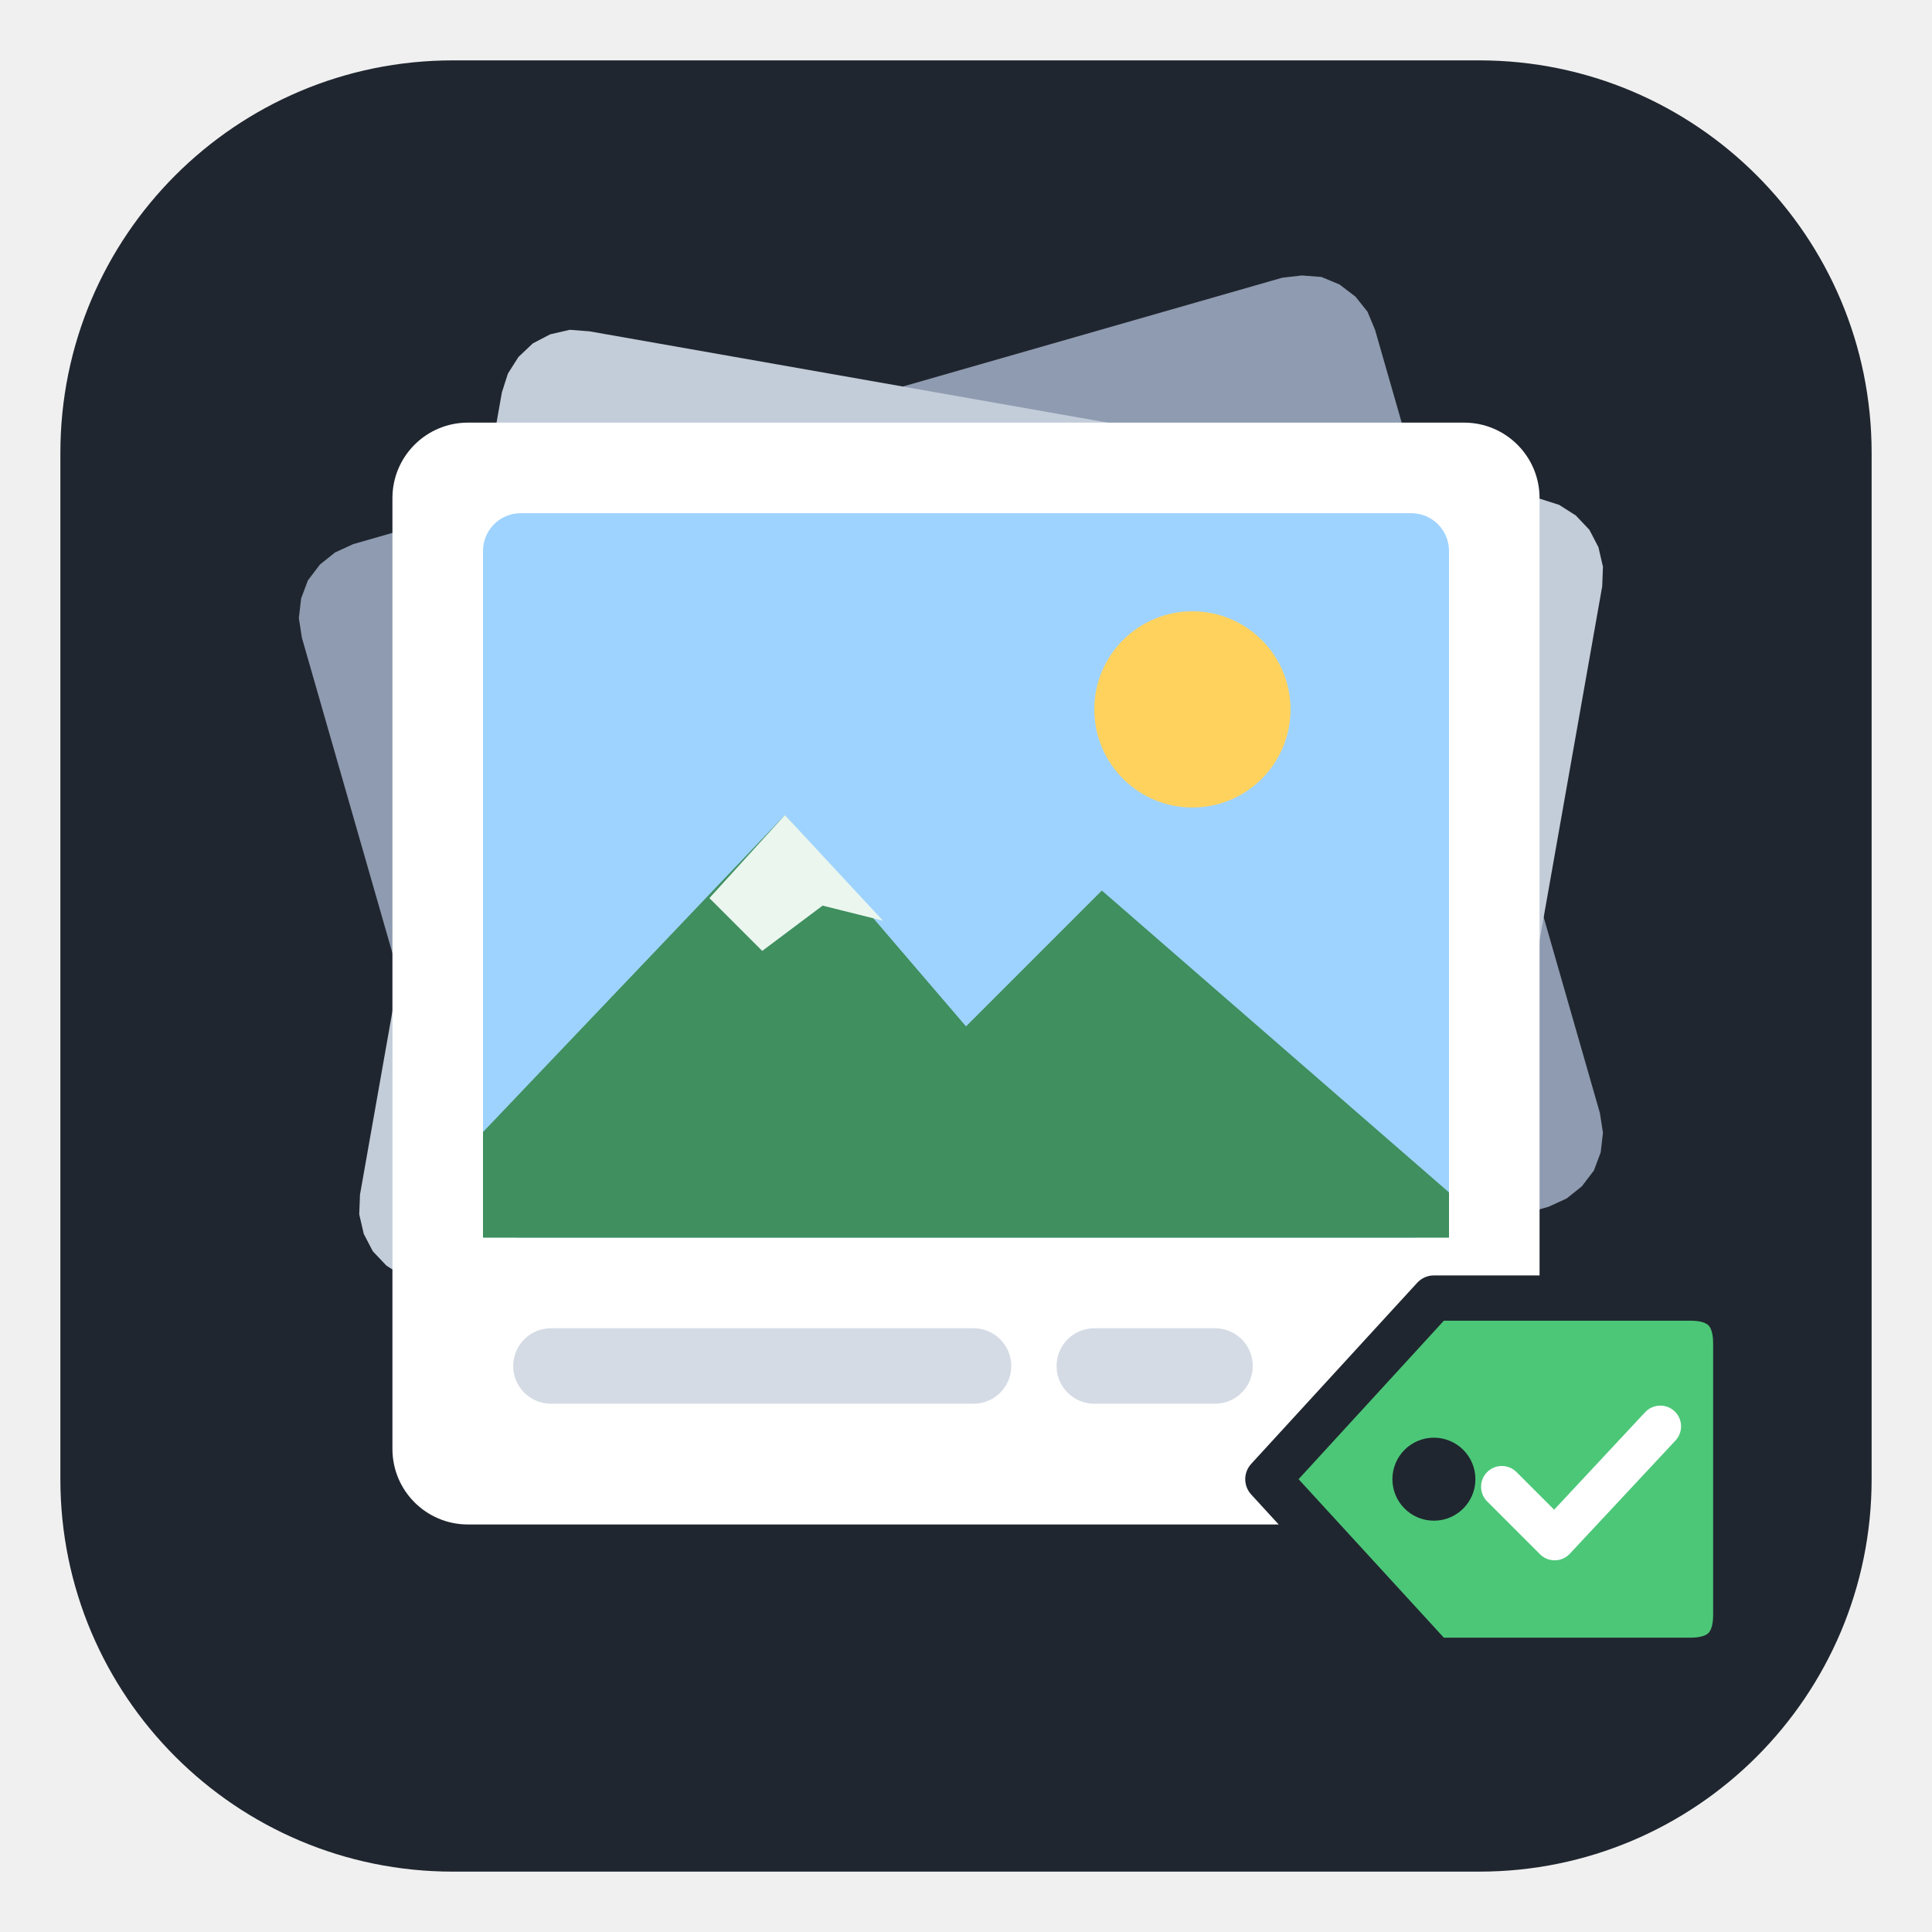
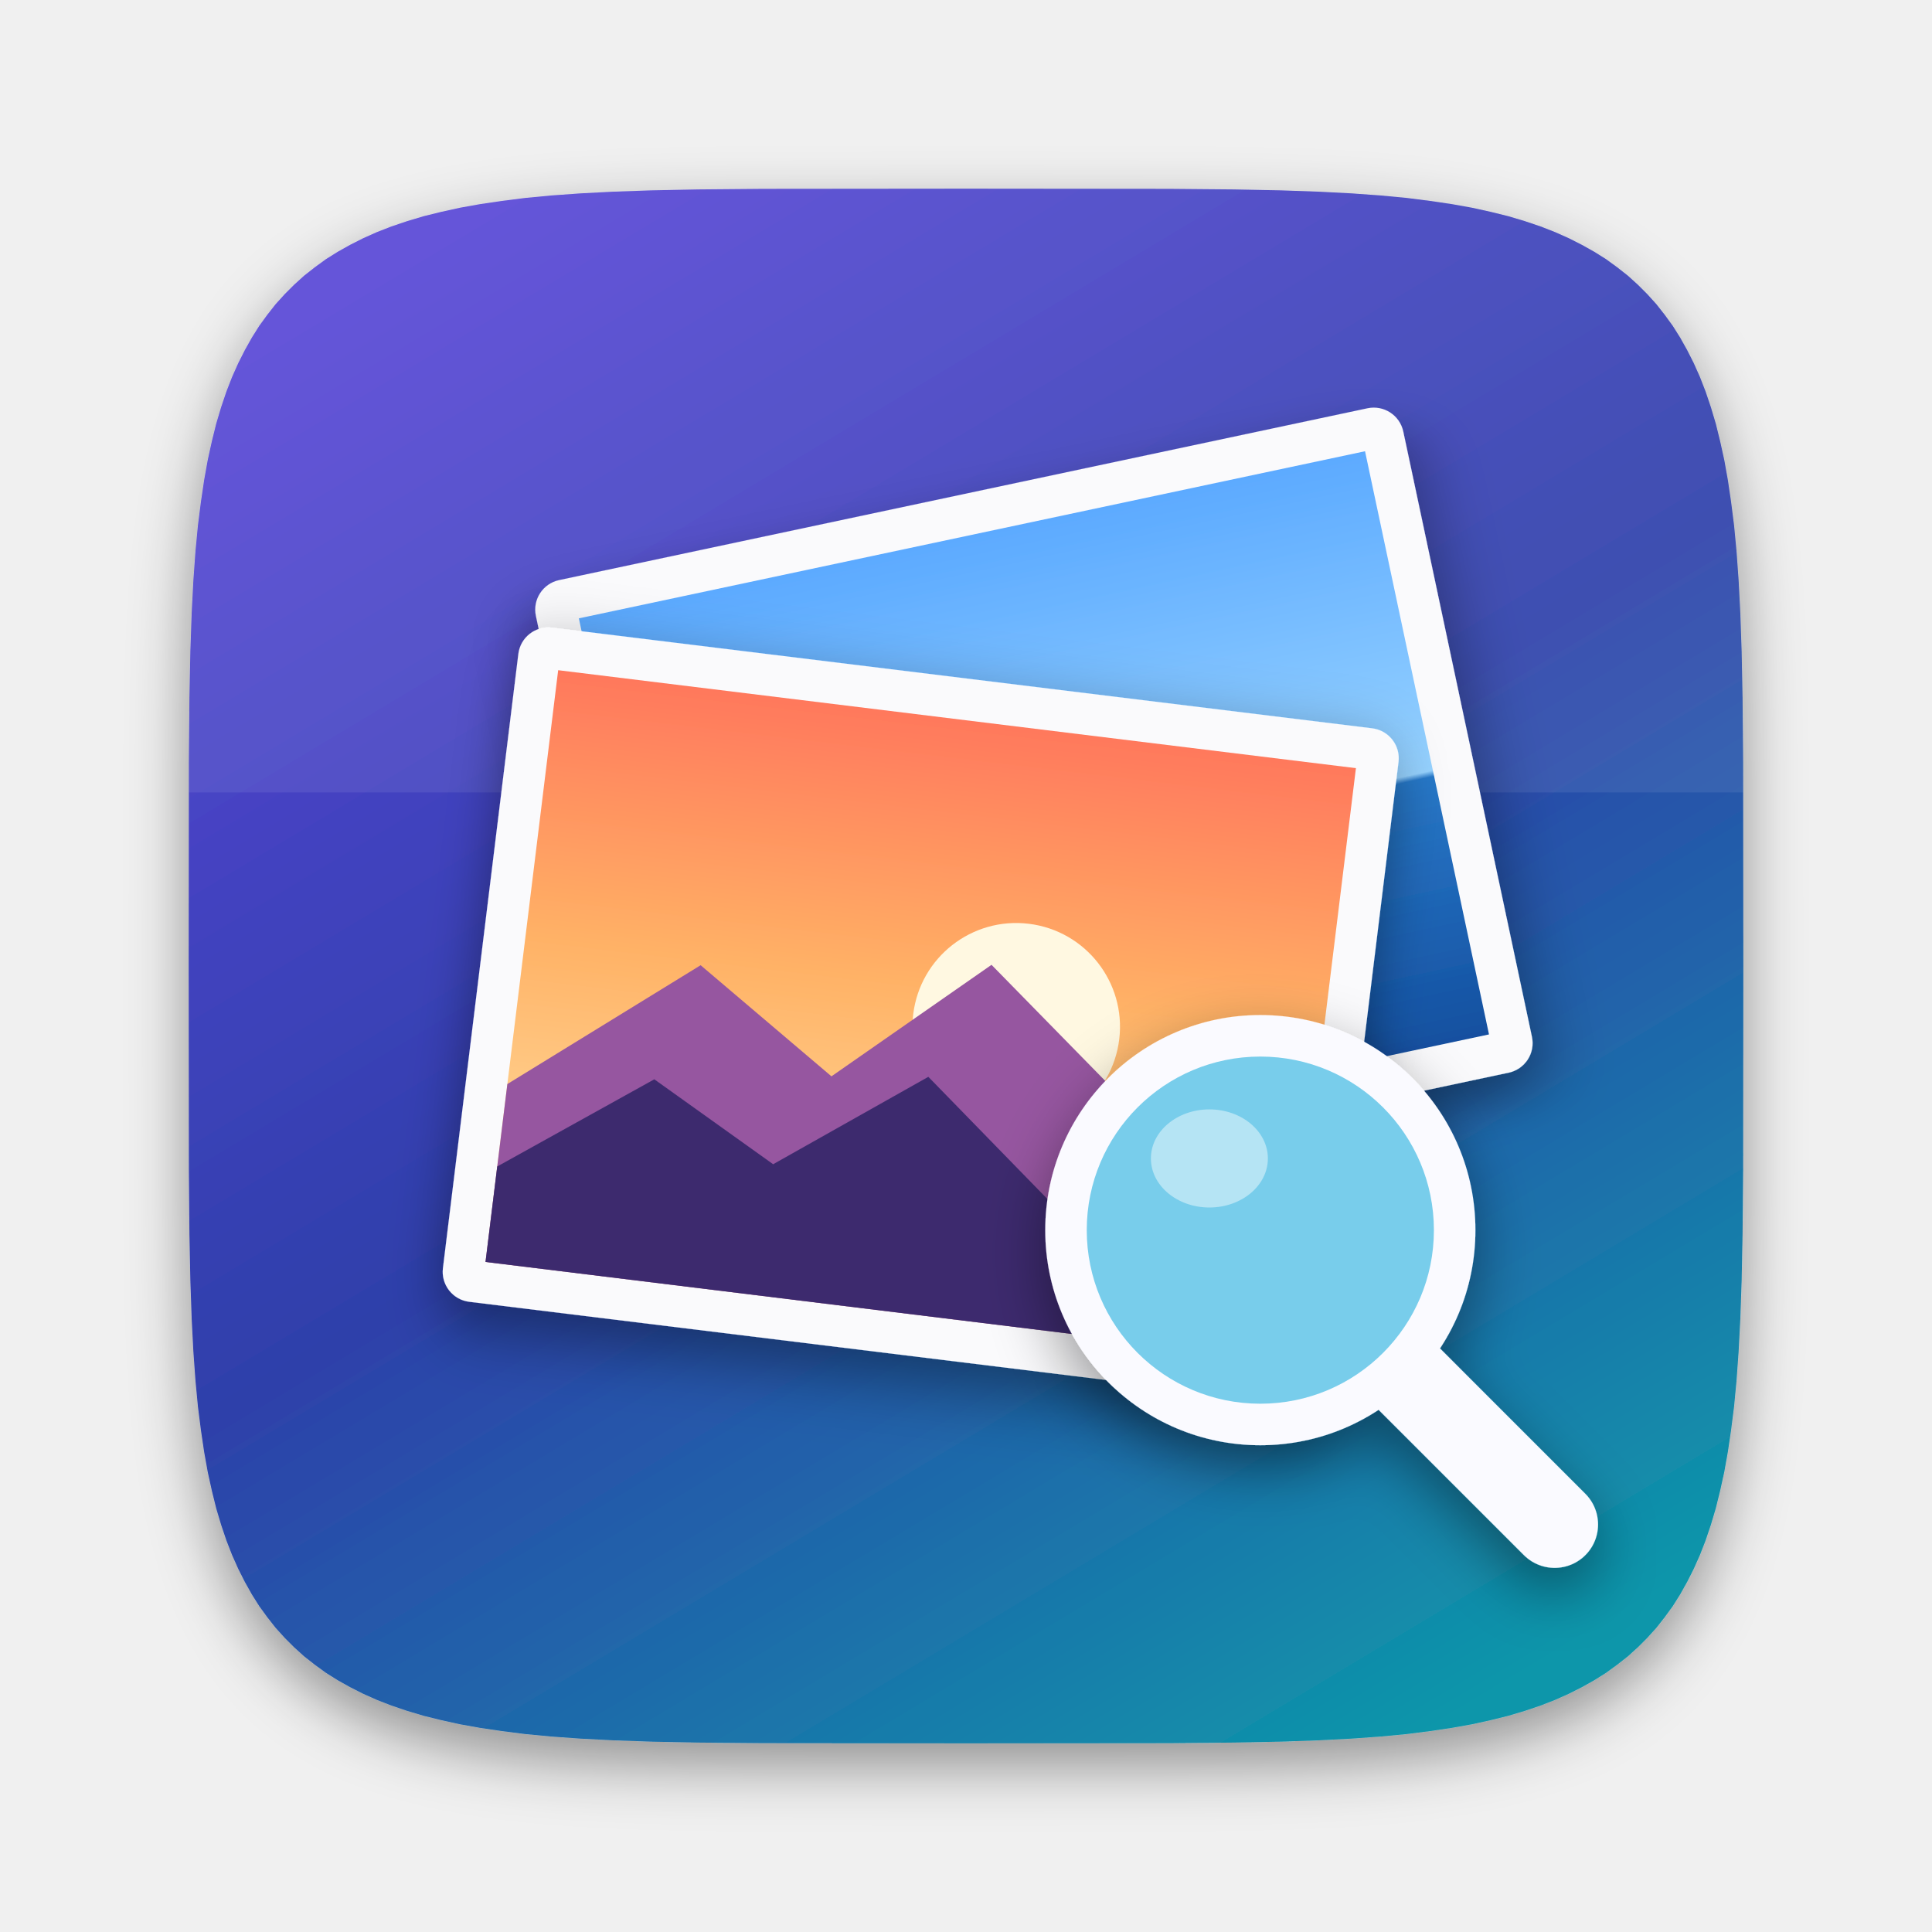
- <svg xmlns="http://www.w3.org/2000/svg" viewBox="0 0 256 256" width="256" height="256">
-   <rect x="8" y="8" width="240" height="240" rx="52" fill="#20262f" />
-   <path d="M169.9 36.8 L172.5 36.5 L175.1 36.7 L177.5 37.7 L179.6 39.3 L181.2 41.3 L182.2 43.7 L212.0 147.5 L212.4 150.1 L212.1 152.7 L211.2 155.1 L209.6 157.2 L207.6 158.8 L205.2 159.9 L82.1 195.2 L79.5 195.5 L76.9 195.3 L74.5 194.3 L72.4 192.7 L70.8 190.7 L69.8 188.3 L40.0 84.5 L39.6 81.9 L39.9 79.3 L40.8 76.9 L42.4 74.8 L44.4 73.2 L46.8 72.1 Z" fill="#8e9bb0" />
-   <path d="M204.1 66.1 L206.6 66.9 L208.8 68.3 L210.6 70.2 L211.8 72.5 L212.4 75.1 L212.3 77.7 L193.5 184.0 L192.7 186.5 L191.3 188.7 L189.4 190.5 L187.1 191.7 L184.5 192.3 L181.9 192.1 L55.9 169.9 L53.4 169.1 L51.2 167.7 L49.4 165.8 L48.2 163.5 L47.6 160.9 L47.7 158.3 L66.5 52.0 L67.3 49.5 L68.7 47.3 L70.6 45.5 L72.9 44.3 L75.5 43.7 L78.1 43.9 Z" fill="#c3ccd9" />
-   <rect x="52" y="56" width="152" height="146" rx="10" fill="#ffffff" />
-   <rect x="64" y="68" width="128" height="96" rx="5" fill="#9fd3ff" />
-   <circle cx="158" cy="94" r="13" fill="#ffd25e" />
-   <path d="M64 164 L64 150 L104 108 L128 136 L146 118 L192 158 L192 164 Z" fill="#3f8f5f" />
-   <path d="M104 108 L117 122 L109 120 L101 126 L94 119 Z" fill="#eaf6ee" />
-   <rect x="68" y="176" width="66" height="10" rx="5" fill="#d5dbe5" />
-   <rect x="140" y="176" width="26" height="10" rx="5" fill="#d5dbe5" />
-   <path d="M168 196 L190 172 L224 172 Q230 172 230 178 L230 214 Q230 220 224 220 L190 220 Z" fill="#4cc778" stroke="#20262f" stroke-width="6" stroke-linejoin="round" />
-   <circle cx="190" cy="196" r="5.5" fill="#20262f" />
-   <path d="M199 197 l7 7 l14 -15" fill="none" stroke="#ffffff" stroke-width="5.5" stroke-linecap="round" stroke-linejoin="round" />
+ <svg xmlns="http://www.w3.org/2000/svg" viewBox="0 0 1024 1024" width="1024" height="1024">
+   <defs>
+     <linearGradient id="bg" x1="0.2" y1="0" x2="0.8" y2="1">
+       <stop offset="0" stop-color="#5846d6" />
+       <stop offset="0.5" stop-color="#2e40aa" />
+       <stop offset="1" stop-color="#0e96aa" />
+     </linearGradient>
+     <linearGradient id="sky" x1="0" y1="0" x2="0" y2="1">
+       <stop offset="0" stop-color="#ff785c" />
+       <stop offset="0.45" stop-color="#ffb266" />
+       <stop offset="1" stop-color="#ffe6aa" />
+     </linearGradient>
+     <linearGradient id="sea" x1="0" y1="0" x2="0" y2="1">
+       <stop offset="0" stop-color="#5caaff" />
+       <stop offset="0.55" stop-color="#96d2ff" />
+       <stop offset="0.56" stop-color="#2878c8" />
+       <stop offset="1" stop-color="#1450a0" />
+     </linearGradient>
+     <filter id="sh" x="-20%" y="-20%" width="140%" height="150%">
+       <feDropShadow dx="0" dy="12" stdDeviation="16" flood-opacity="0.4" />
+     </filter>
+     <clipPath id="sq">
+       <path d="M924.0,512.0 L923.9,619.7 L923.6,654.0 L923.1,679.0 L922.4,699.2 L921.5,716.5 L920.4,731.8 L919.1,745.5 L917.5,758.1 L915.8,769.6 L913.9,780.2 L911.7,790.2 L909.4,799.5 L906.8,808.2 L904.0,816.5 L901.0,824.2 L897.7,831.6 L894.2,838.5 L890.5,845.1 L886.6,851.3 L882.3,857.2 L877.9,862.8 L873.1,868.1 L868.1,873.1 L862.8,877.9 L857.2,882.3 L851.3,886.6 L845.1,890.5 L838.5,894.2 L831.6,897.7 L824.2,901.0 L816.5,904.0 L808.2,906.8 L799.5,909.4 L790.2,911.7 L780.2,913.9 L769.6,915.8 L758.1,917.5 L745.5,919.1 L731.8,920.4 L716.5,921.5 L699.2,922.4 L679.0,923.1 L654.0,923.6 L619.7,923.9 L512.0,924.0 L404.3,923.9 L370.0,923.6 L345.0,923.1 L324.8,922.4 L307.5,921.5 L292.2,920.4 L278.5,919.1 L265.9,917.5 L254.4,915.8 L243.8,913.9 L233.8,911.7 L224.5,909.4 L215.8,906.8 L207.5,904.0 L199.8,901.0 L192.4,897.7 L185.5,894.2 L178.9,890.5 L172.7,886.6 L166.8,882.3 L161.2,877.9 L155.9,873.1 L150.9,868.1 L146.1,862.8 L141.7,857.2 L137.4,851.3 L133.5,845.1 L129.8,838.5 L126.3,831.6 L123.0,824.2 L120.0,816.5 L117.2,808.2 L114.6,799.5 L112.3,790.2 L110.1,780.2 L108.2,769.6 L106.5,758.1 L104.9,745.5 L103.6,731.8 L102.5,716.5 L101.6,699.2 L100.9,679.0 L100.4,654.0 L100.1,619.7 L100.0,512.0 L100.1,404.3 L100.4,370.0 L100.9,345.0 L101.6,324.8 L102.5,307.5 L103.6,292.2 L104.9,278.5 L106.5,265.9 L108.2,254.4 L110.1,243.8 L112.3,233.8 L114.6,224.5 L117.2,215.8 L120.0,207.5 L123.0,199.8 L126.3,192.4 L129.8,185.5 L133.5,178.9 L137.4,172.7 L141.7,166.8 L146.1,161.2 L150.9,155.9 L155.9,150.9 L161.2,146.1 L166.8,141.7 L172.7,137.4 L178.9,133.5 L185.5,129.8 L192.4,126.3 L199.8,123.0 L207.5,120.0 L215.8,117.2 L224.5,114.6 L233.8,112.3 L243.8,110.1 L254.4,108.2 L265.9,106.5 L278.5,104.9 L292.2,103.6 L307.5,102.5 L324.8,101.6 L345.0,100.9 L370.0,100.4 L404.3,100.1 L512.0,100.0 L619.7,100.1 L654.0,100.4 L679.0,100.9 L699.2,101.6 L716.5,102.5 L731.8,103.6 L745.5,104.9 L758.1,106.5 L769.6,108.2 L780.2,110.1 L790.2,112.3 L799.5,114.6 L808.2,117.2 L816.5,120.0 L824.2,123.0 L831.6,126.3 L838.5,129.8 L845.1,133.5 L851.3,137.4 L857.2,141.7 L862.8,146.1 L868.1,150.9 L873.1,155.9 L877.9,161.2 L882.3,166.8 L886.6,172.7 L890.5,178.9 L894.2,185.5 L897.7,192.4 L901.0,199.8 L904.0,207.5 L906.8,215.8 L909.4,224.5 L911.7,233.8 L913.9,243.8 L915.8,254.4 L917.5,265.9 L919.1,278.5 L920.4,292.2 L921.5,307.5 L922.4,324.8 L923.1,345.0 L923.6,370.0 L923.9,404.3 Z" />
+     </clipPath>
+   </defs>
+   <path d="M924.0,512.0 L923.9,619.7 L923.6,654.0 L923.1,679.0 L922.4,699.2 L921.5,716.5 L920.4,731.8 L919.1,745.5 L917.5,758.1 L915.8,769.6 L913.9,780.2 L911.7,790.2 L909.4,799.5 L906.8,808.2 L904.0,816.5 L901.0,824.2 L897.7,831.6 L894.2,838.5 L890.5,845.1 L886.6,851.3 L882.3,857.2 L877.9,862.8 L873.1,868.1 L868.1,873.1 L862.8,877.9 L857.2,882.3 L851.3,886.6 L845.1,890.5 L838.5,894.2 L831.6,897.7 L824.2,901.0 L816.5,904.0 L808.2,906.8 L799.5,909.4 L790.2,911.7 L780.2,913.9 L769.6,915.8 L758.1,917.5 L745.5,919.1 L731.8,920.4 L716.5,921.5 L699.2,922.4 L679.0,923.1 L654.0,923.6 L619.7,923.9 L512.0,924.0 L404.3,923.9 L370.0,923.6 L345.0,923.1 L324.8,922.4 L307.5,921.5 L292.2,920.4 L278.5,919.1 L265.9,917.5 L254.4,915.8 L243.8,913.9 L233.8,911.7 L224.5,909.4 L215.8,906.8 L207.5,904.0 L199.8,901.0 L192.4,897.7 L185.5,894.2 L178.9,890.5 L172.7,886.6 L166.8,882.3 L161.2,877.9 L155.9,873.1 L150.9,868.1 L146.1,862.8 L141.7,857.2 L137.4,851.3 L133.5,845.1 L129.8,838.5 L126.3,831.6 L123.0,824.2 L120.0,816.5 L117.2,808.2 L114.6,799.5 L112.3,790.2 L110.1,780.2 L108.2,769.6 L106.5,758.1 L104.9,745.5 L103.6,731.8 L102.5,716.5 L101.6,699.2 L100.9,679.0 L100.4,654.0 L100.1,619.7 L100.0,512.0 L100.1,404.3 L100.4,370.0 L100.9,345.0 L101.6,324.8 L102.5,307.5 L103.6,292.2 L104.9,278.5 L106.5,265.9 L108.2,254.4 L110.1,243.8 L112.3,233.8 L114.6,224.5 L117.2,215.8 L120.0,207.5 L123.0,199.8 L126.3,192.4 L129.8,185.5 L133.5,178.9 L137.4,172.7 L141.7,166.8 L146.1,161.2 L150.9,155.9 L155.9,150.9 L161.2,146.1 L166.8,141.7 L172.7,137.4 L178.9,133.5 L185.5,129.8 L192.4,126.3 L199.8,123.0 L207.5,120.0 L215.8,117.2 L224.5,114.6 L233.8,112.3 L243.8,110.1 L254.4,108.2 L265.9,106.5 L278.5,104.9 L292.2,103.6 L307.5,102.5 L324.8,101.6 L345.0,100.9 L370.0,100.4 L404.3,100.1 L512.0,100.0 L619.7,100.1 L654.0,100.4 L679.0,100.9 L699.2,101.6 L716.5,102.5 L731.8,103.6 L745.5,104.9 L758.1,106.5 L769.6,108.2 L780.2,110.1 L790.2,112.3 L799.5,114.6 L808.2,117.2 L816.5,120.0 L824.2,123.0 L831.6,126.3 L838.5,129.8 L845.1,133.5 L851.3,137.4 L857.2,141.7 L862.8,146.1 L868.1,150.9 L873.1,155.9 L877.9,161.2 L882.3,166.8 L886.6,172.7 L890.5,178.9 L894.2,185.5 L897.7,192.4 L901.0,199.8 L904.0,207.5 L906.8,215.8 L909.4,224.5 L911.7,233.8 L913.9,243.8 L915.8,254.4 L917.5,265.9 L919.1,278.5 L920.4,292.2 L921.5,307.5 L922.4,324.8 L923.1,345.0 L923.6,370.0 L923.9,404.3 Z" fill="url(#bg)" filter="url(#sh)" />
+   <g clip-path="url(#sq)">
+     <rect x="0" y="0" width="1024" height="420" fill="#fff" opacity="0.08" />
+   </g>
+   <g transform="translate(548 438) rotate(-12)" filter="url(#sh)">
+     <rect x="-235" y="-180" width="470" height="360" rx="16" fill="#fafafc" />
+     <rect x="-213" y="-158" width="426" height="316" fill="url(#sea)" />
+   </g>
+   <g transform="translate(488 538) rotate(7)" filter="url(#sh)">
+     <rect x="-235" y="-180" width="470" height="360" rx="16" fill="#fafafc" />
+     <rect x="-213" y="-158" width="426" height="316" fill="url(#sky)" />
+     <circle cx="51" cy="0" r="55" fill="#fff8e1" />
+     <path d="M-213,63 L-119,-12 L-43,38 L34,-31 L128,44 L213,6 L213,158 L-213,158 Z" fill="#9656a0" />
+     <path d="M-213,107 L-136,51 L-68,88 L8,32 L94,101 L162,63 L213,95 L213,158 L-213,158 Z" fill="#3e2c6e" />
+   </g>
+   <g filter="url(#sh)">
+     <line x1="732" y1="716" x2="824" y2="808" stroke="#fafaff" stroke-width="46" stroke-linecap="round" />
+     <circle cx="668" cy="652" r="114" fill="#fafaff" />
+   </g>
+   <circle cx="668" cy="652" r="92" fill="#78cdeb" />
+   <ellipse cx="641" cy="614" rx="31" ry="26" fill="#fff" opacity="0.45" />
</svg>
